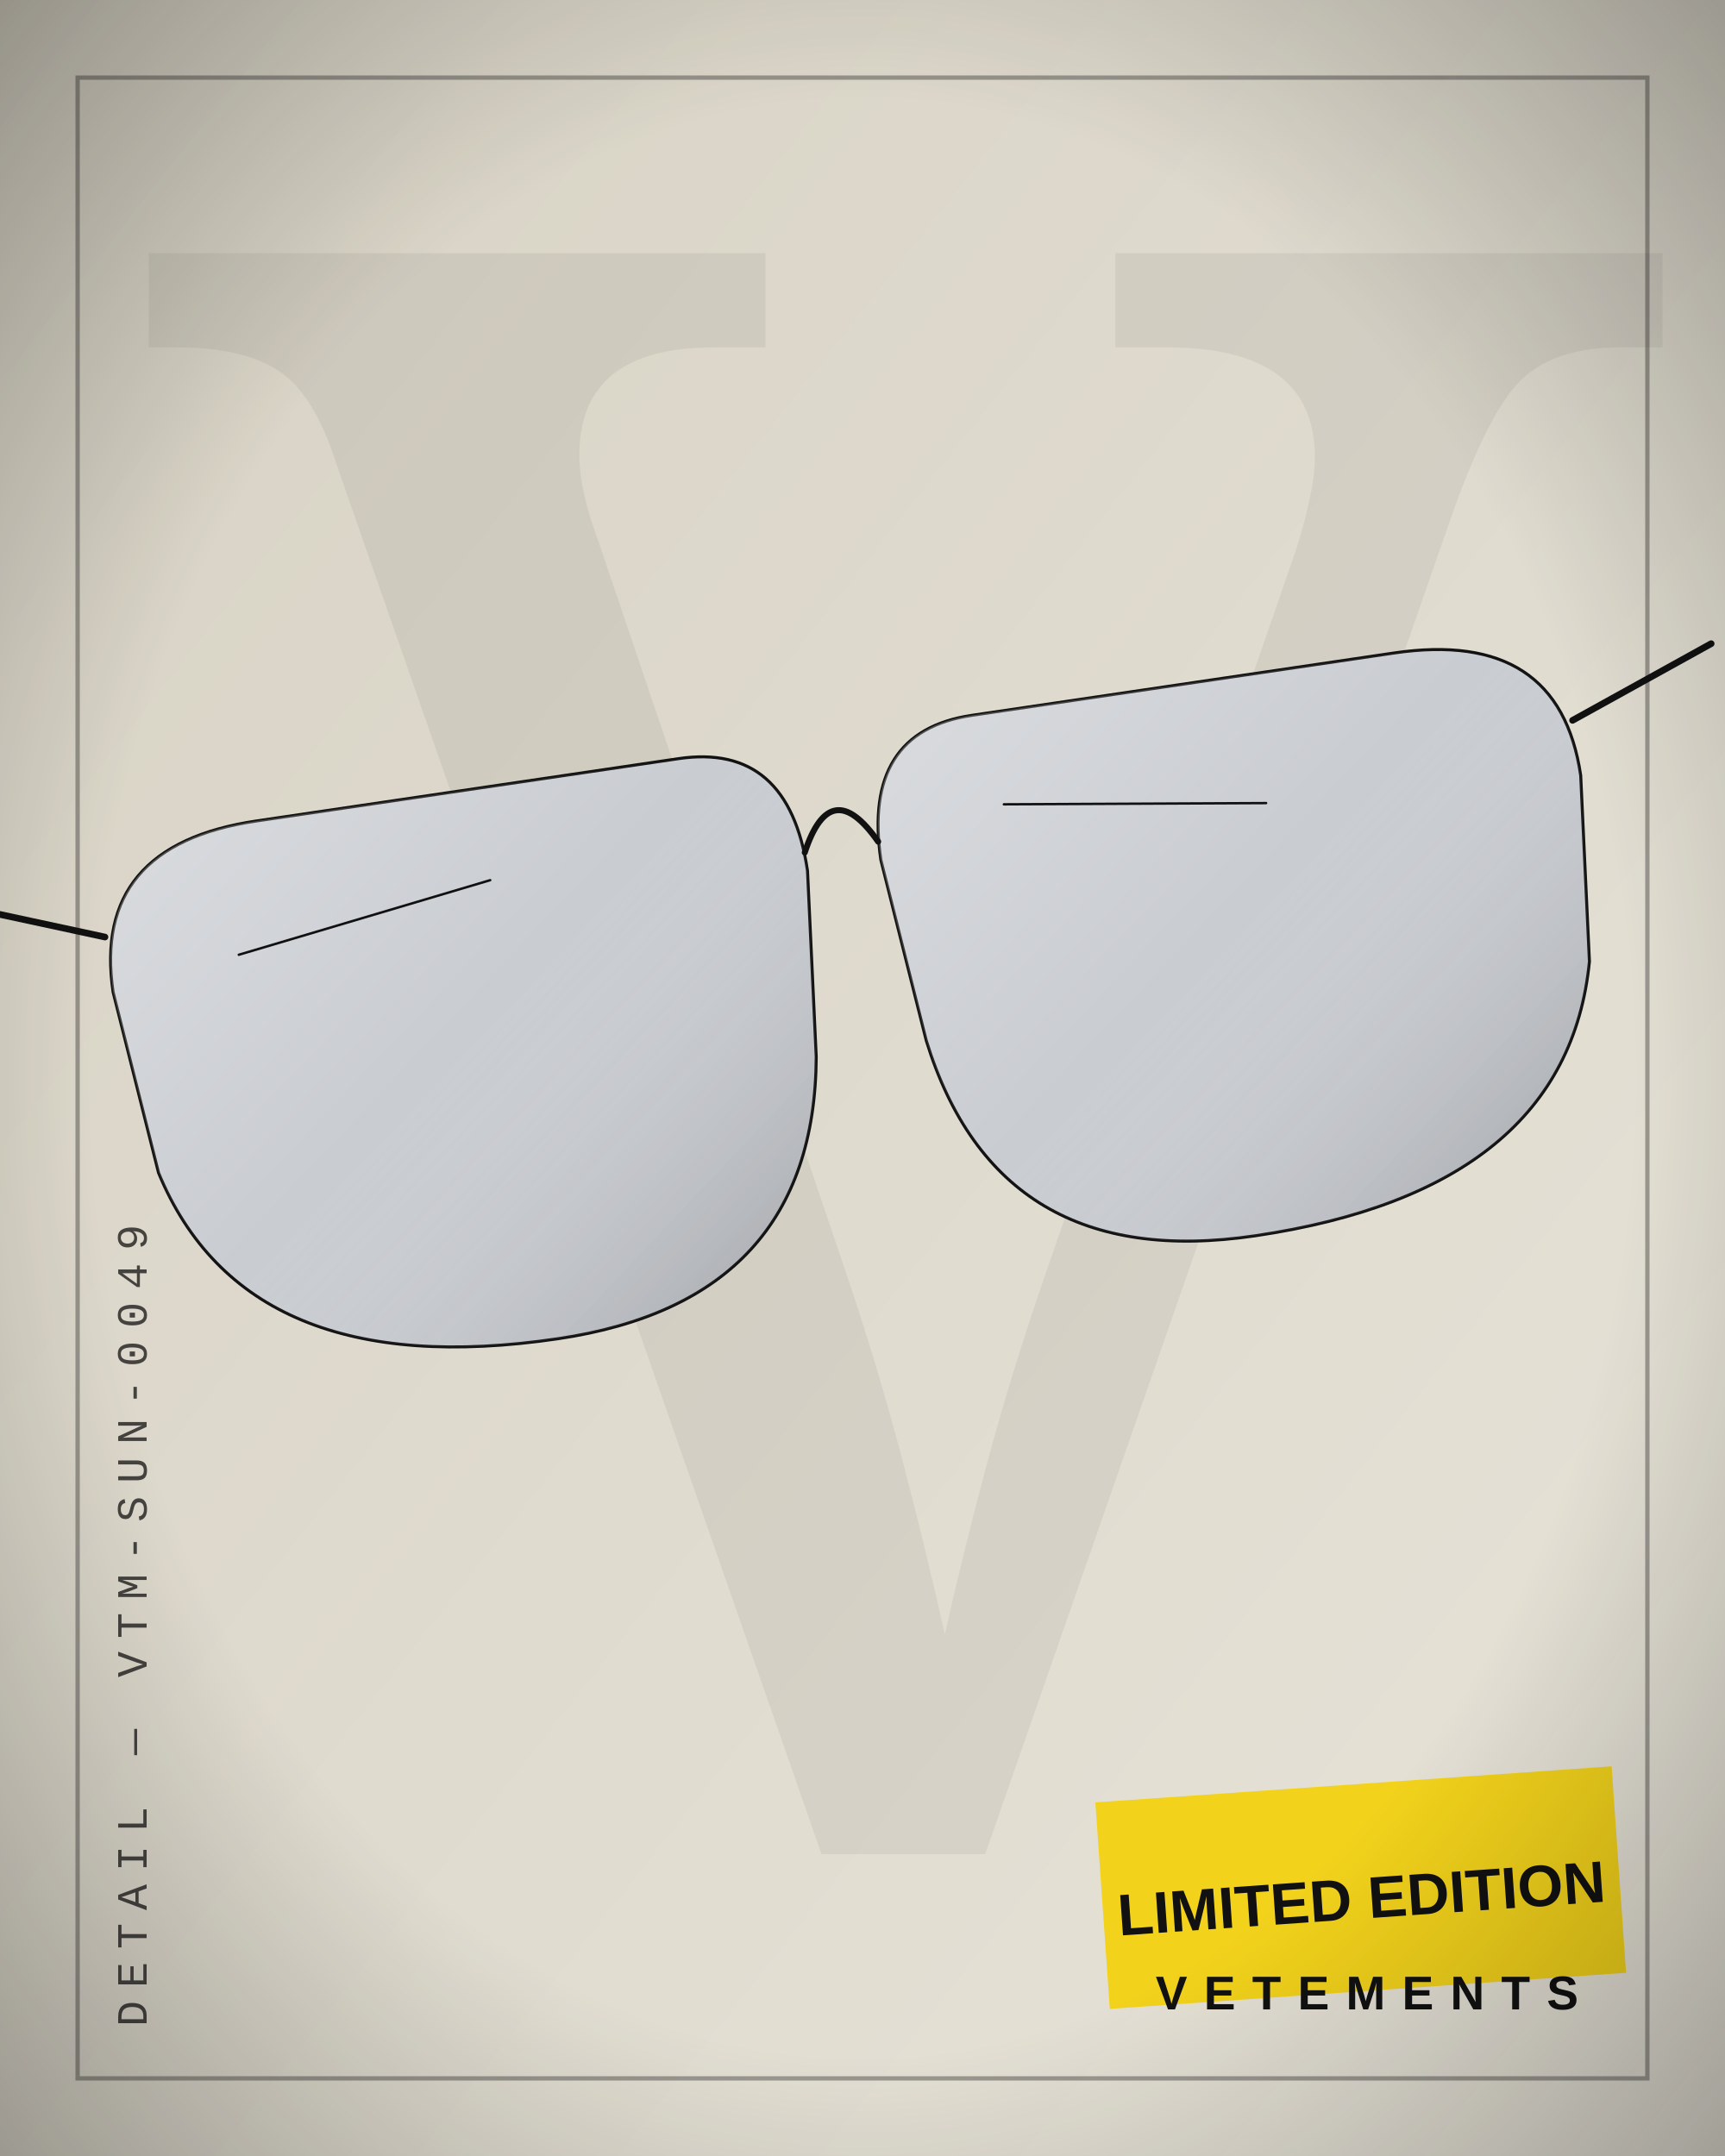
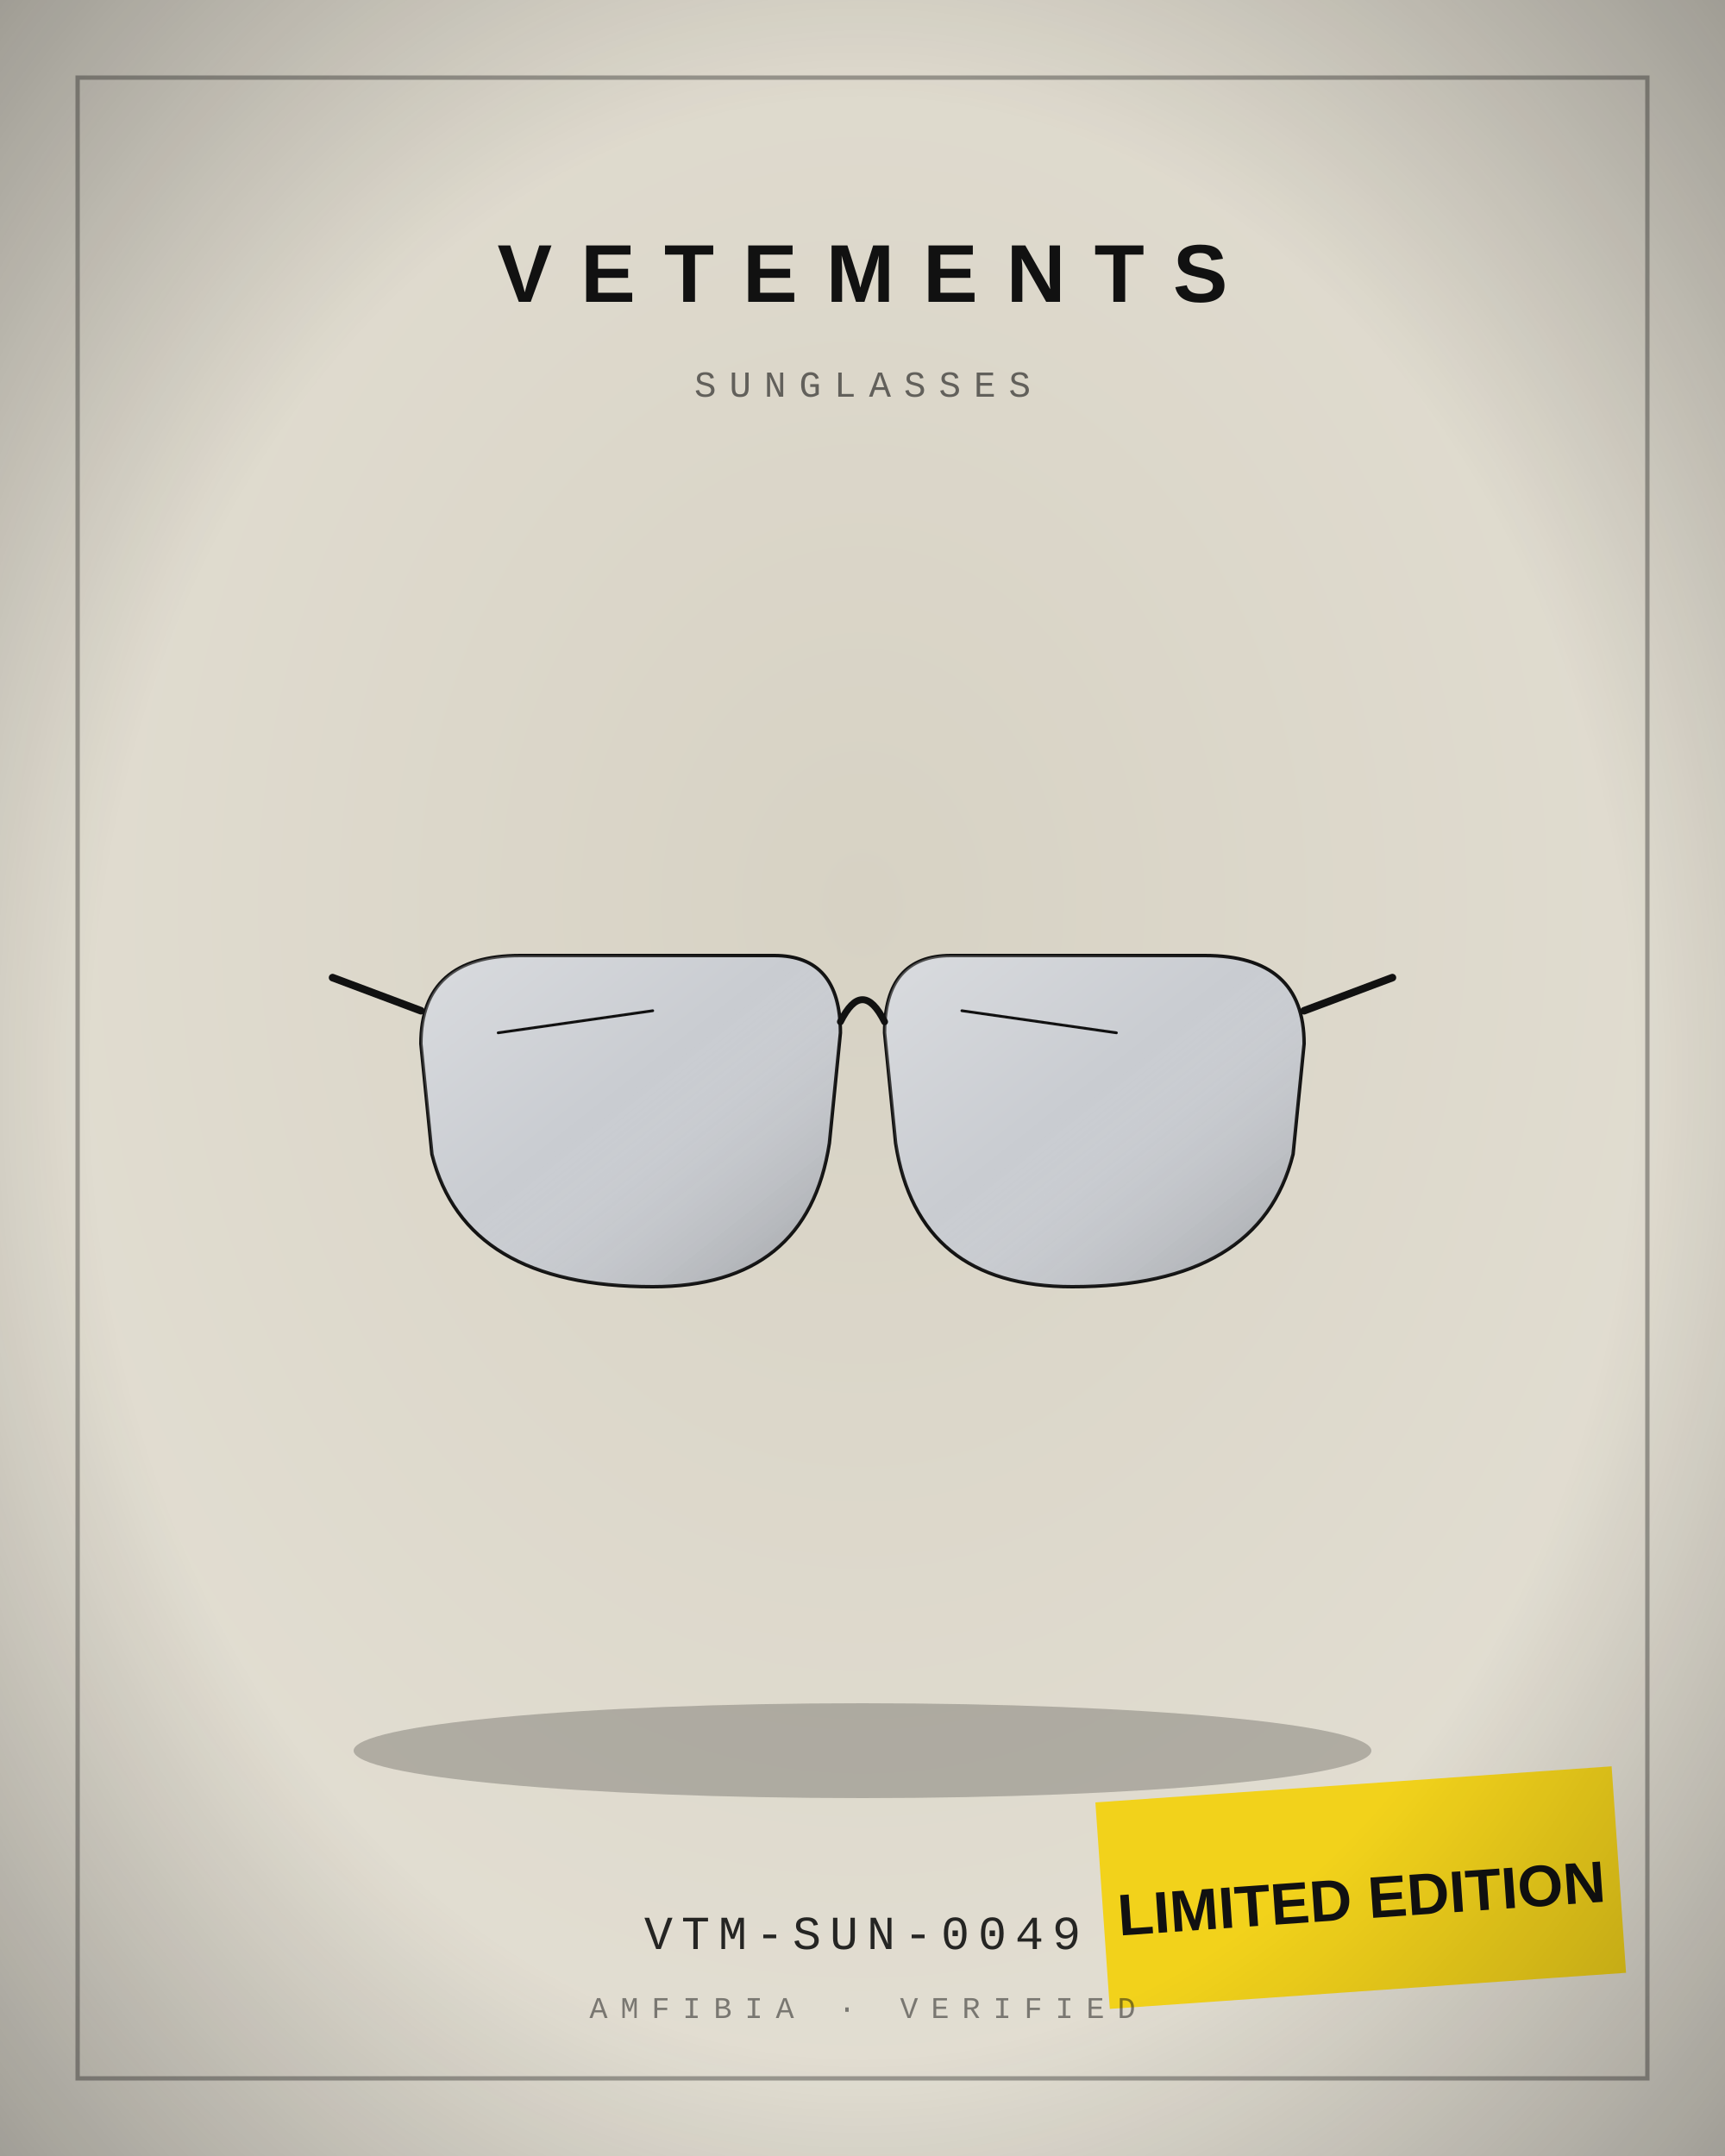
<svg xmlns="http://www.w3.org/2000/svg" viewBox="0 0 400 500" width="800" height="1000">
  <defs>
    <radialGradient id="bg" cx="50%" cy="42%" r="80%">
      <stop offset="0" stop-color="#D7D2C4" />
      <stop offset="1" stop-color="#E7E3D8" />
    </radialGradient>
    <linearGradient id="bgd" x1="0" y1="0" x2="1" y2="1">
      <stop offset="0" stop-color="#D7D2C4" />
      <stop offset="1" stop-color="#E7E3D8" />
    </linearGradient>
    <linearGradient id="sheen" x1="0" y1="0" x2="1" y2="1">
      <stop offset="0" stop-color="#fff" stop-opacity=".30" />
      <stop offset=".45" stop-color="#fff" stop-opacity="0" />
      <stop offset="1" stop-color="#000" stop-opacity=".22" />
    </linearGradient>
    <linearGradient id="multi" x1="0" y1="0" x2="1" y2="1">
      <stop offset="0" stop-color="#B3122E" />
      <stop offset=".35" stop-color="#C9A227" />
      <stop offset=".7" stop-color="#2F5D46" />
      <stop offset="1" stop-color="#3557A0" />
    </linearGradient>
    <radialGradient id="vig" cx="50%" cy="50%" r="75%">
      <stop offset=".6" stop-color="#000" stop-opacity="0" />
      <stop offset="1" stop-color="#000" stop-opacity=".35" />
    </radialGradient>
  </defs>
-   <rect width="400" height="500" fill="url(#bgd)" />
-   <text x="210" y="430" text-anchor="middle" font-family="Georgia, serif" font-size="520" fill="#111111" opacity="0.06">V</text>
+   <rect width="400" height="500" fill="url(#bg)" />
  <rect x="18" y="18" width="364" height="464" fill="none" stroke="#111111" stroke-width="1" opacity="0.35" />
  <g transform="translate(254 418) rotate(-4)">
    <rect width="120" height="48" fill="#F2D21B" />
    <text x="60" y="31.2" text-anchor="middle" font-family="Arial, sans-serif" font-weight="700" font-size="13.6" fill="#111">LIMITED EDITION</text>
  </g>
-   <g transform="rotate(-8.4 200 250) translate(-12 20) scale(2.15)">
-     <path d="M20 86 Q20 70 38 70 L84 70 Q96 70 96 84 L94 104 Q90 130 62 130 Q28 130 22 106 Z" fill="#C9CCD1" stroke="#111111" stroke-width="1.4" stroke-linejoin="round" stroke-linecap="round" vector-effect="non-scaling-stroke" />
+   <ellipse cx="200" cy="406" rx="118" ry="11" fill="#000" opacity="0.22" />
+   <g transform="translate(72 132) scale(1.28)">
+     <path d="M20 86 Q20 70 38 70 L84 70 Q96 70 96 84 L94 104 Q90 130 62 130 Q28 130 22 106 Z" fill="#C9CCD1" stroke="#111111" stroke-width="1.6" stroke-linejoin="round" stroke-linecap="round" vector-effect="non-scaling-stroke" />
    <path d="M20 86 Q20 70 38 70 L84 70 Q96 70 96 84 L94 104 Q90 130 62 130 Q28 130 22 106 Z" fill="url(#sheen)" stroke="none" />
-     <path d="M180 86 Q180 70 162 70 L116 70 Q104 70 104 84 L106 104 Q110 130 138 130 Q172 130 178 106 Z" fill="#C9CCD1" stroke="#111111" stroke-width="1.4" stroke-linejoin="round" stroke-linecap="round" vector-effect="non-scaling-stroke" />
+     <path d="M180 86 Q180 70 162 70 L116 70 Q104 70 104 84 L106 104 Q110 130 138 130 Q172 130 178 106 Z" fill="#C9CCD1" stroke="#111111" stroke-width="1.6" stroke-linejoin="round" stroke-linecap="round" vector-effect="non-scaling-stroke" />
    <path d="M180 86 Q180 70 162 70 L116 70 Q104 70 104 84 L106 104 Q110 130 138 130 Q172 130 178 106 Z" fill="url(#sheen)" stroke="none" />
-     <path d="M96 82 Q100 74 104 82" fill="none" stroke="#111111" stroke-width="2.8" stroke-linejoin="round" stroke-linecap="round" vector-effect="non-scaling-stroke" />
-     <path d="M20 80 L4 74 M180 80 L196 74" fill="none" stroke="#111111" stroke-width="3.08" stroke-linejoin="round" stroke-linecap="round" vector-effect="non-scaling-stroke" />
-     <path d="M34 84 L62 80 M118 80 L146 84" fill="none" stroke="#111111" stroke-width="1.12" stroke-linejoin="round" stroke-linecap="round" vector-effect="non-scaling-stroke" />
-   </g>
-   <g transform="translate(34 470) rotate(-90)">
-     <text x="0" y="0" text-anchor="start" font-family="'Courier New', Courier, monospace" font-size="10" letter-spacing="3" fill="#111111" opacity="0.75">DETAIL — VTM-SUN-0049</text>
+     <path d="M96 82 Q100 74 104 82" fill="none" stroke="#111111" stroke-width="3.2" stroke-linejoin="round" stroke-linecap="round" vector-effect="non-scaling-stroke" />
+     <path d="M20 80 L4 74 M180 80 L196 74" fill="none" stroke="#111111" stroke-width="3.52" stroke-linejoin="round" stroke-linecap="round" vector-effect="non-scaling-stroke" />
+     <path d="M34 84 L62 80 M118 80 L146 84" fill="none" stroke="#111111" stroke-width="1.28" stroke-linejoin="round" stroke-linecap="round" vector-effect="non-scaling-stroke" />
  </g>
  <g>
-     <text x="366" y="466" text-anchor="end" font-size="11" fill="#111111" font-family="Arial, Helvetica, sans-serif" font-weight="700" letter-spacing="3.85">VETEMENTS</text>
+     <text x="200" y="70" text-anchor="middle" font-size="19" fill="#111111" font-family="Arial, Helvetica, sans-serif" font-weight="700" letter-spacing="6.65">VETEMENTS</text>
  </g>
+   <text x="200" y="92" text-anchor="middle" font-family="'Courier New', Courier, monospace" font-size="8.5" letter-spacing="3" fill="#111111" opacity="0.6">SUNGLASSES</text>
+   <text x="200" y="452" text-anchor="middle" font-family="'Courier New', Courier, monospace" font-size="11" letter-spacing="2" fill="#111111" opacity="0.9">VTM-SUN-0049</text>
+   <text x="200" y="468" text-anchor="middle" font-family="'Courier New', Courier, monospace" font-size="7" letter-spacing="3" fill="#111111" opacity="0.5">AMFIBIA · VERIFIED</text>
  <rect width="400" height="500" fill="url(#vig)" />
</svg>
